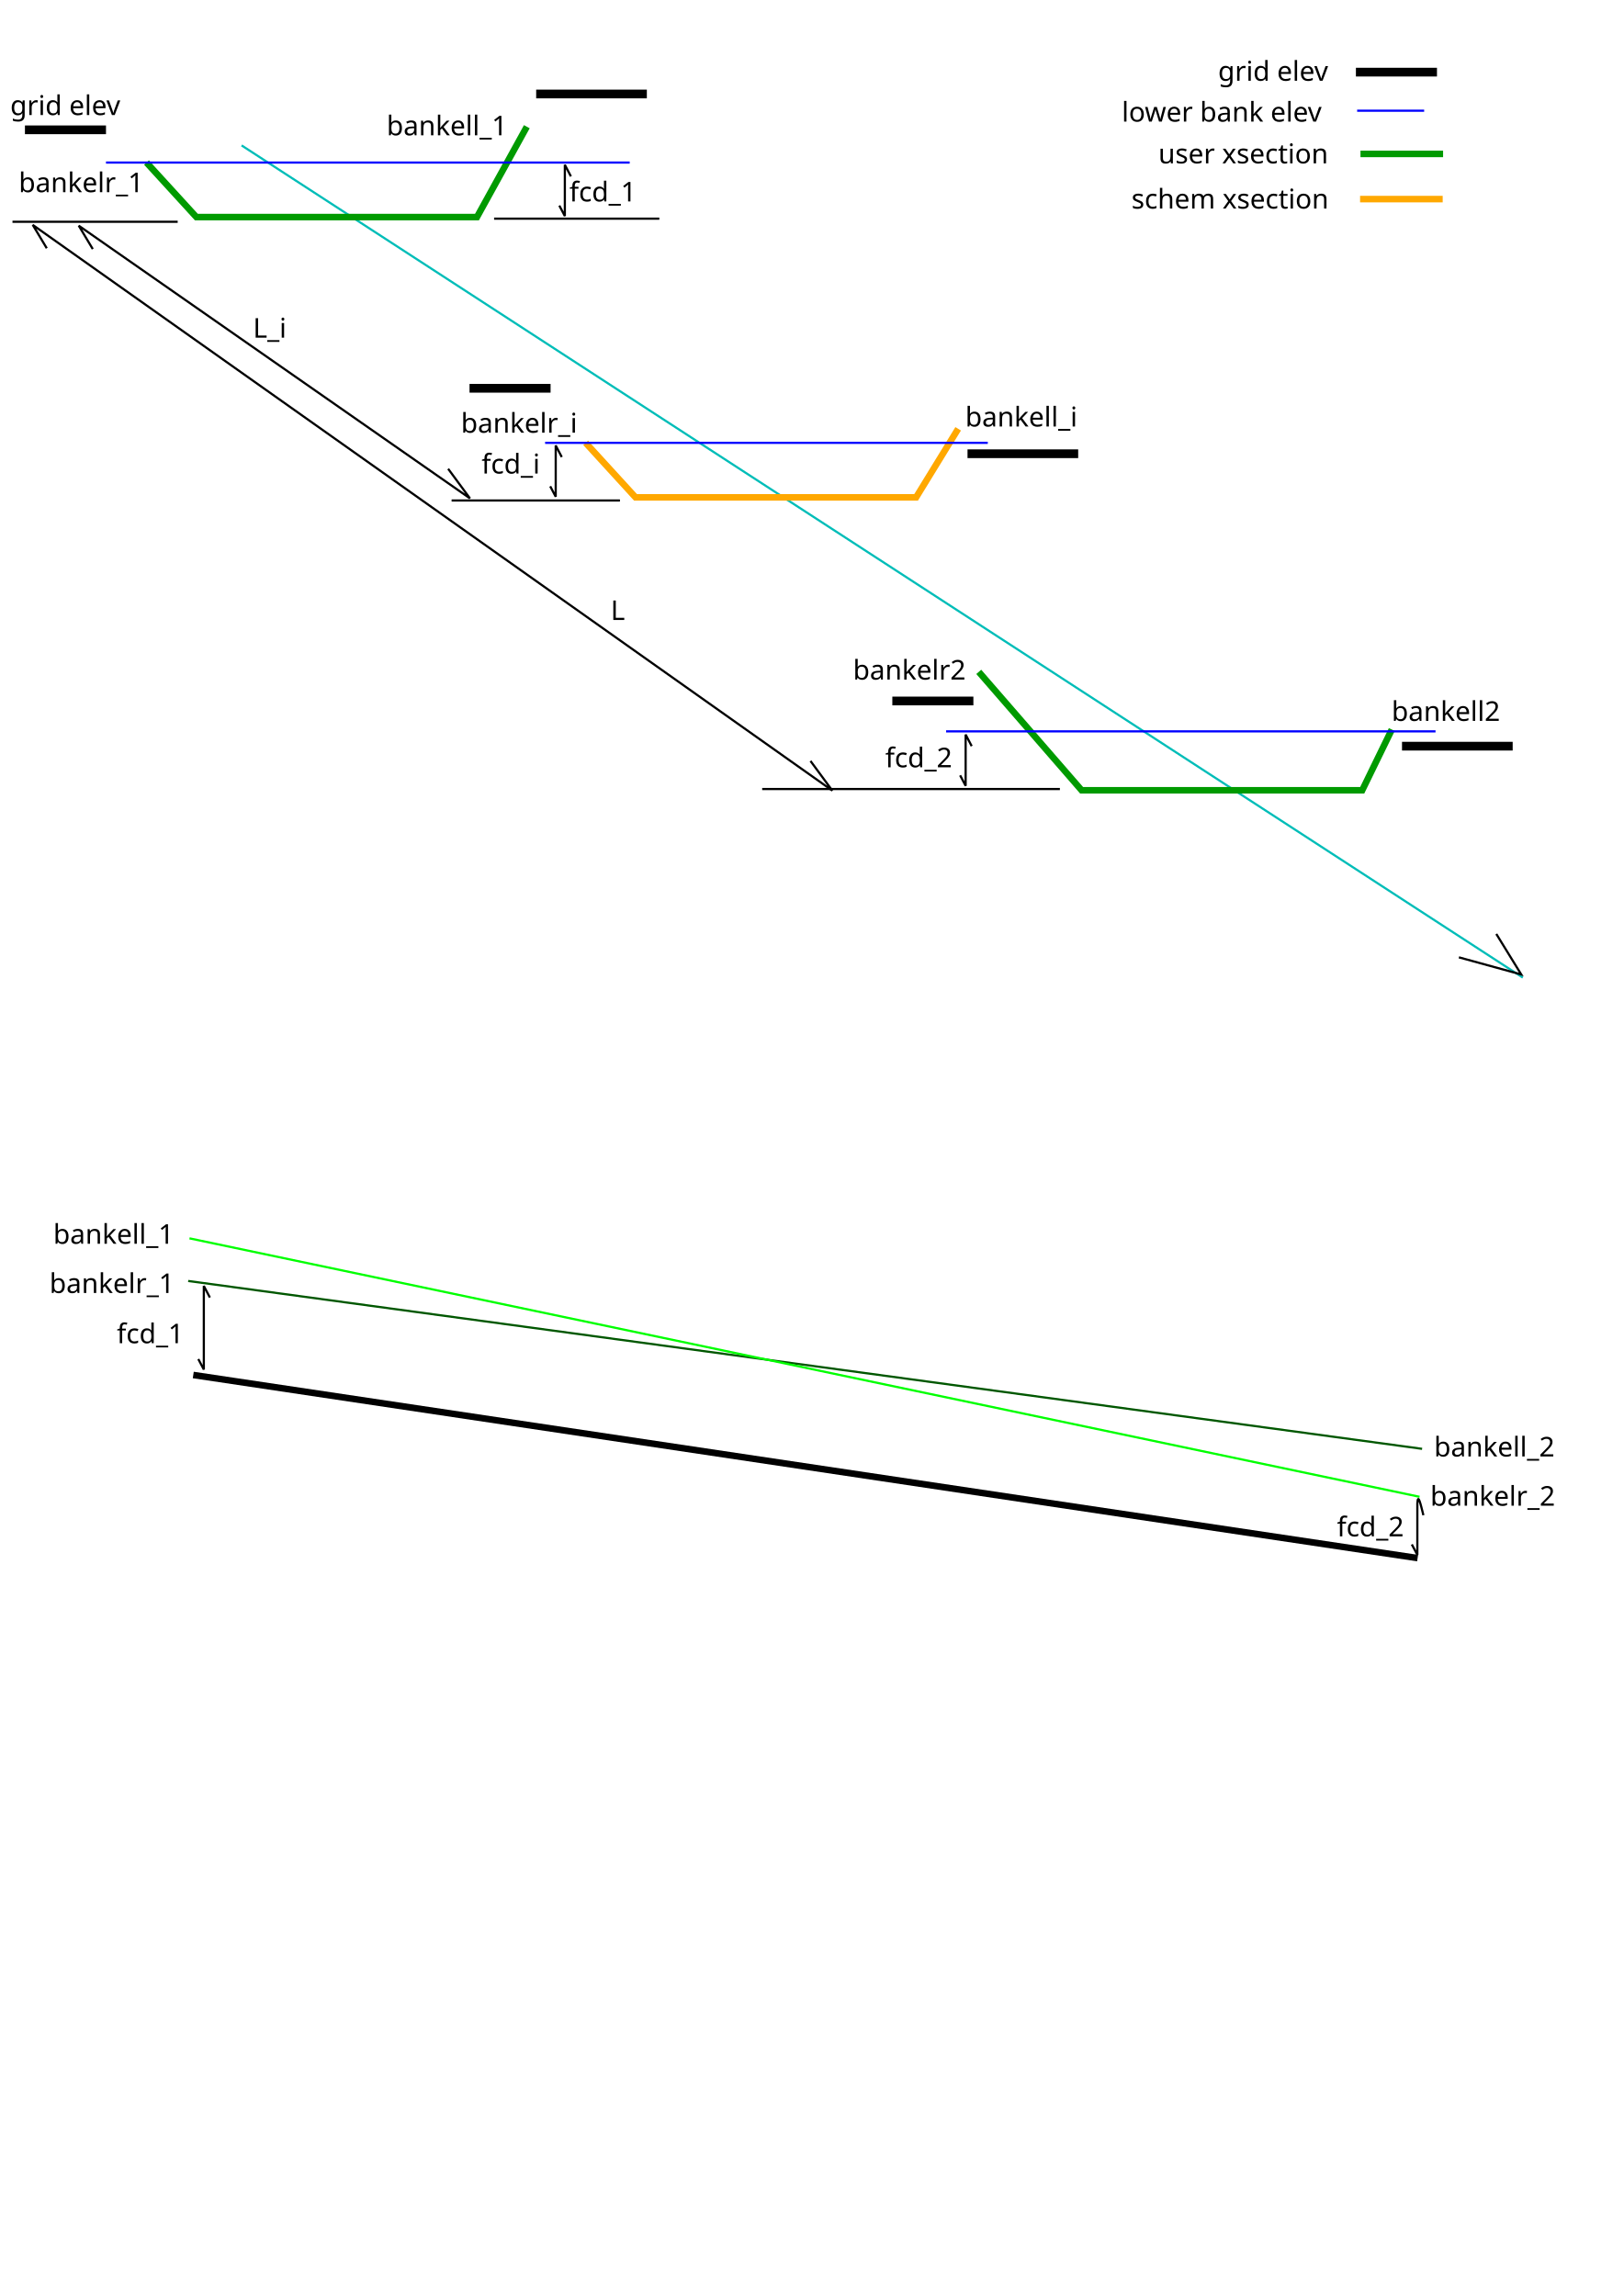
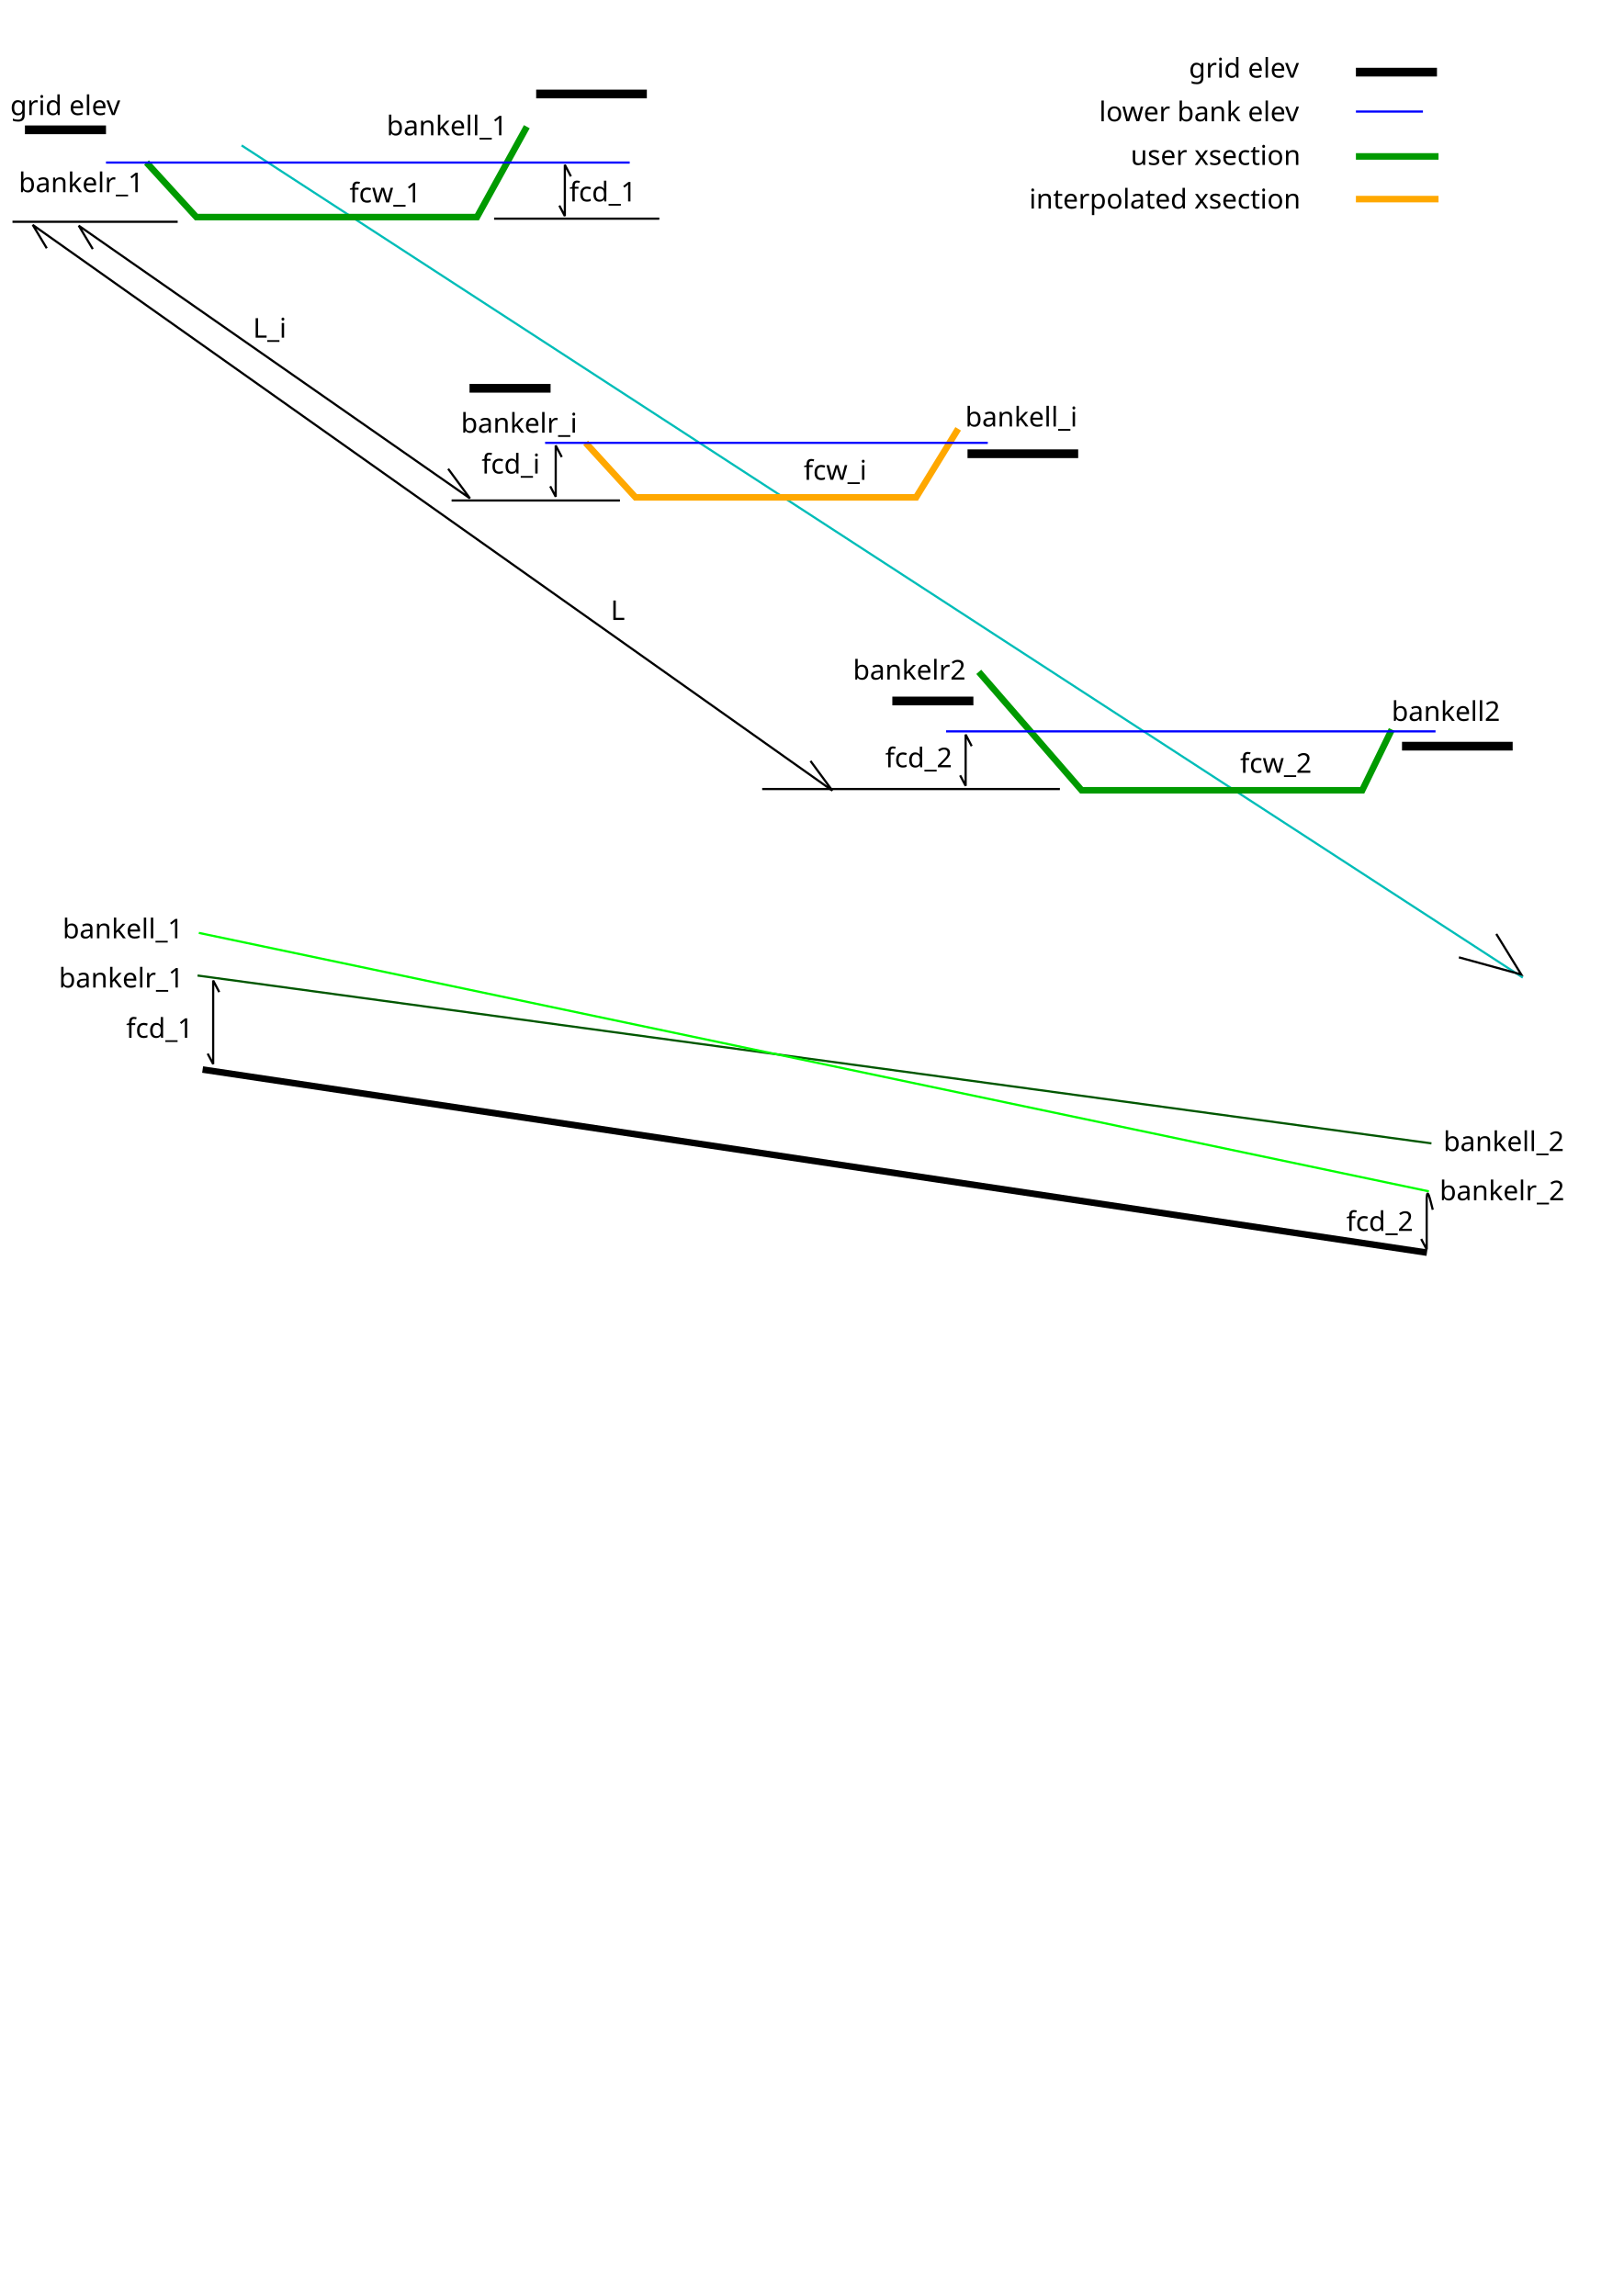
<svg xmlns="http://www.w3.org/2000/svg" width="210mm" height="297mm" viewBox="0 0 744.094 1052.362" id="svg2" version="1.1">
  <defs id="defs4" />
  <g id="layer1">
    <path style="fill:none;fill-rule:evenodd;stroke:#00bdb8;stroke-width:1px;stroke-linecap:butt;stroke-linejoin:miter;stroke-opacity:1" d="M 110.714,66.648 697.857,448.076" id="path4136" />
    <path style="fill:none;fill-rule:evenodd;stroke:#009a00;stroke-width:3;stroke-linecap:butt;stroke-linejoin:miter;stroke-opacity:1;stroke-miterlimit:4;stroke-dasharray:none" d="m 67.143,74.505 22.857,25 128.571,0 22.857,-41.429" id="path4138" />
    <path style="fill:none;fill-rule:evenodd;stroke:#009a00;stroke-width:3;stroke-linecap:butt;stroke-linejoin:miter;stroke-opacity:1;stroke-miterlimit:4;stroke-dasharray:none" d="m 448.537,307.947 47.143,54.286 128.571,0 13.571,-27.857" id="path4138-0" />
    <path style="fill:none;fill-rule:evenodd;stroke:#0000ff;stroke-width:1px;stroke-linecap:butt;stroke-linejoin:miter;stroke-opacity:1" d="m 657.857,335.219 -224.286,0" id="path4155" />
    <path style="fill:none;fill-rule:evenodd;stroke:#0000ff;stroke-width:1px;stroke-linecap:butt;stroke-linejoin:miter;stroke-opacity:1" d="m 48.571,74.505 240,0" id="path4157" />
    <path style="fill:none;fill-rule:evenodd;stroke:#000000;stroke-width:1px;stroke-linecap:butt;stroke-linejoin:miter;stroke-opacity:1" d="m 685.714,428.076 11.429,18.571 -28.571,-7.857" id="path4204" />
    <text xml:space="preserve" style="font-style:normal;font-weight:normal;font-size:40px;line-height:125%;font-family:sans-serif;letter-spacing:0px;word-spacing:0px;fill:#000000;fill-opacity:1;stroke:none;stroke-width:1px;stroke-linecap:butt;stroke-linejoin:miter;stroke-opacity:1" x="8.571" y="88.076" id="text4200">
      <tspan id="tspan4202" x="8.571" y="88.076" style="font-style:normal;font-variant:normal;font-weight:normal;font-stretch:normal;font-size:12.5px;line-height:125%;font-family:sans-serif;-inkscape-font-specification:'sans-serif, Normal';text-align:start;writing-mode:lr-tb;text-anchor:start">bankelr_1</tspan>
    </text>
    <text xml:space="preserve" style="font-style:normal;font-weight:normal;font-size:40px;line-height:125%;font-family:sans-serif;letter-spacing:0px;word-spacing:0px;fill:#000000;fill-opacity:1;stroke:none;stroke-width:1px;stroke-linecap:butt;stroke-linejoin:miter;stroke-opacity:1" x="177.193" y="62.022" id="text4200-5">
      <tspan x="177.193" y="62.022" style="font-style:normal;font-variant:normal;font-weight:normal;font-stretch:normal;font-size:12.5px;line-height:125%;font-family:sans-serif;-inkscape-font-specification:'sans-serif, Normal';text-align:start;writing-mode:lr-tb;text-anchor:start" id="tspan4271">bankell_1</tspan>
    </text>
    <text xml:space="preserve" style="font-style:normal;font-weight:normal;font-size:40px;line-height:125%;font-family:sans-serif;letter-spacing:0px;word-spacing:0px;fill:#000000;fill-opacity:1;stroke:none;stroke-width:1px;stroke-linecap:butt;stroke-linejoin:miter;stroke-opacity:1" x="390.903" y="311.478" id="text4200-1">
      <tspan id="tspan4202-6" x="390.903" y="311.478" style="font-style:normal;font-variant:normal;font-weight:normal;font-stretch:normal;font-size:12.5px;line-height:125%;font-family:sans-serif;-inkscape-font-specification:'sans-serif, Normal';text-align:start;writing-mode:lr-tb;text-anchor:start">bankelr2</tspan>
    </text>
    <text xml:space="preserve" style="font-style:normal;font-weight:normal;font-size:40px;line-height:125%;font-family:sans-serif;letter-spacing:0px;word-spacing:0px;fill:#000000;fill-opacity:1;stroke:none;stroke-width:1px;stroke-linecap:butt;stroke-linejoin:miter;stroke-opacity:1" x="637.728" y="330.424" id="text4200-5-3">
      <tspan x="637.728" y="330.424" style="font-style:normal;font-variant:normal;font-weight:normal;font-stretch:normal;font-size:12.5px;line-height:125%;font-family:sans-serif;-inkscape-font-specification:'sans-serif, Normal';text-align:start;writing-mode:lr-tb;text-anchor:start" id="tspan4271-0">bankell2</tspan>
    </text>
    <text xml:space="preserve" style="font-style:normal;font-weight:normal;font-size:40px;line-height:125%;font-family:sans-serif;letter-spacing:0px;word-spacing:0px;fill:#000000;fill-opacity:1;stroke:none;stroke-width:1px;stroke-linecap:butt;stroke-linejoin:miter;stroke-opacity:1" x="4.682" y="52.737" id="text4200-53">
      <tspan x="4.682" y="52.737" style="font-style:normal;font-variant:normal;font-weight:normal;font-stretch:normal;font-size:12.5px;line-height:125%;font-family:sans-serif;-inkscape-font-specification:'sans-serif, Normal';text-align:start;writing-mode:lr-tb;text-anchor:start" id="tspan4317">grid elev</tspan>
    </text>
-     <text xml:space="preserve" style="font-style:normal;font-weight:normal;font-size:40px;line-height:125%;font-family:sans-serif;letter-spacing:0px;word-spacing:0px;fill:#000000;fill-opacity:1;stroke:none;stroke-width:1px;stroke-linecap:butt;stroke-linejoin:miter;stroke-opacity:1" x="558.2" y="37.012" id="text4200-53-6">
-       <tspan x="558.2" y="37.012" style="font-style:normal;font-variant:normal;font-weight:normal;font-stretch:normal;font-size:12.5px;line-height:125%;font-family:sans-serif;-inkscape-font-specification:'sans-serif, Normal';text-align:start;writing-mode:lr-tb;text-anchor:start" id="tspan4317-9">grid elev</tspan>
+     <text xml:space="preserve" style="font-style:normal;font-variant:normal;font-weight:normal;font-stretch:normal;font-size:12.5px;line-height:125%;font-family:sans-serif;-inkscape-font-specification:'sans-serif, Normal';text-align:end;letter-spacing:0px;word-spacing:0px;writing-mode:lr-tb;text-anchor:end;fill:#000000;fill-opacity:1;stroke:none;stroke-width:1px;stroke-linecap:butt;stroke-linejoin:miter;stroke-opacity:1" x="611.535" y="35.584" id="text4200-53-6">
+       <tspan x="611.535" y="35.584" style="font-style:normal;font-variant:normal;font-weight:normal;font-stretch:normal;font-size:12.5px;line-height:125%;font-family:sans-serif;-inkscape-font-specification:'sans-serif, Normal';text-align:end;writing-mode:lr-tb;text-anchor:end" id="tspan4317-9">grid elev</tspan>
    </text>
    <path style="fill:none;fill-rule:evenodd;stroke:#000000;stroke-width:4;stroke-linecap:butt;stroke-linejoin:miter;stroke-miterlimit:4;stroke-dasharray:none;stroke-opacity:1" d="m 621.375,33.066 37.143,0" id="path4159-8" />
-     <path style="fill:none;fill-rule:evenodd;stroke:#0000ff;stroke-width:1px;stroke-linecap:butt;stroke-linejoin:miter;stroke-opacity:1" d="m 621.932,50.738 30.714,0" id="path4157-5" />
-     <text xml:space="preserve" style="font-style:normal;font-weight:normal;font-size:40px;line-height:125%;font-family:sans-serif;letter-spacing:0px;word-spacing:0px;fill:#000000;fill-opacity:1;stroke:none;stroke-width:1px;stroke-linecap:butt;stroke-linejoin:miter;stroke-opacity:1" x="514.075" y="55.738" id="text4200-58">
-       <tspan x="514.075" y="55.738" style="font-style:normal;font-variant:normal;font-weight:normal;font-stretch:normal;font-size:12.5px;line-height:125%;font-family:sans-serif;-inkscape-font-specification:'sans-serif, Normal';text-align:start;writing-mode:lr-tb;text-anchor:start" id="tspan4363">lower bank elev</tspan>
+     <path style="fill:none;fill-rule:evenodd;stroke:#0000ff;stroke-width:1px;stroke-linecap:butt;stroke-linejoin:miter;stroke-opacity:1" d="m 621.375,51.131 30.714,0" id="path4157-5" />
+     <text xml:space="preserve" style="font-style:normal;font-variant:normal;font-weight:normal;font-stretch:normal;font-size:12.5px;line-height:125%;font-family:sans-serif;-inkscape-font-specification:'sans-serif, Normal';text-align:end;letter-spacing:0px;word-spacing:0px;writing-mode:lr-tb;text-anchor:end;fill:#000000;fill-opacity:1;stroke:none;stroke-width:1px;stroke-linecap:butt;stroke-linejoin:miter;stroke-opacity:1" x="611.535" y="55.587" id="text4200-58">
+       <tspan x="611.535" y="55.587" style="font-style:normal;font-variant:normal;font-weight:normal;font-stretch:normal;font-size:12.5px;line-height:125%;font-family:sans-serif;-inkscape-font-specification:'sans-serif, Normal';text-align:end;writing-mode:lr-tb;text-anchor:end" id="tspan4363">lower bank elev</tspan>
    </text>
-     <text xml:space="preserve" style="font-style:normal;font-weight:normal;font-size:40px;line-height:125%;font-family:sans-serif;letter-spacing:0px;word-spacing:0px;fill:#000000;fill-opacity:1;stroke:none;stroke-width:1px;stroke-linecap:butt;stroke-linejoin:miter;stroke-opacity:1" x="530.84" y="74.879" id="text4200-58-4">
-       <tspan x="530.84" y="74.879" style="font-style:normal;font-variant:normal;font-weight:normal;font-stretch:normal;font-size:12.5px;line-height:125%;font-family:sans-serif;-inkscape-font-specification:'sans-serif, Normal';text-align:start;writing-mode:lr-tb;text-anchor:start" id="tspan4363-3">user xsection</tspan>
+     <text xml:space="preserve" style="font-style:normal;font-variant:normal;font-weight:normal;font-stretch:normal;font-size:12.5px;line-height:125%;font-family:sans-serif;-inkscape-font-specification:'sans-serif, Normal';text-align:end;letter-spacing:0px;word-spacing:0px;writing-mode:lr-tb;text-anchor:end;fill:#000000;fill-opacity:1;stroke:none;stroke-width:1px;stroke-linecap:butt;stroke-linejoin:miter;stroke-opacity:1" x="612.237" y="75.59" id="text4200-58-4">
+       <tspan x="612.237" y="75.59" style="font-style:normal;font-variant:normal;font-weight:normal;font-stretch:normal;font-size:12.5px;line-height:125%;font-family:sans-serif;-inkscape-font-specification:'sans-serif, Normal';text-align:end;writing-mode:lr-tb;text-anchor:end" id="tspan4363-3">user xsection</tspan>
    </text>
-     <path style="fill:none;fill-rule:evenodd;stroke:#009a00;stroke-width:3;stroke-linecap:butt;stroke-linejoin:miter;stroke-miterlimit:4;stroke-dasharray:none;stroke-opacity:1" d="m 623.468,70.546 37.857,0" id="path4138-5" />
+     <path style="fill:none;fill-rule:evenodd;stroke:#009a00;stroke-width:3;stroke-linecap:butt;stroke-linejoin:miter;stroke-miterlimit:4;stroke-dasharray:none;stroke-opacity:1" d="m 621.375,71.696 37.857,0" id="path4138-5" />
    <text xml:space="preserve" style="font-style:normal;font-weight:normal;font-size:40px;line-height:125%;font-family:sans-serif;letter-spacing:0px;word-spacing:0px;fill:#000000;fill-opacity:1;stroke:none;stroke-width:1px;stroke-linecap:butt;stroke-linejoin:miter;stroke-opacity:1" x="279.848" y="284.165" id="text4200-16">
      <tspan id="tspan4202-9" x="279.848" y="284.165" style="font-style:normal;font-variant:normal;font-weight:normal;font-stretch:normal;font-size:12.5px;line-height:125%;font-family:sans-serif;-inkscape-font-specification:'sans-serif, Normal';text-align:start;writing-mode:lr-tb;text-anchor:start">L</tspan>
    </text>
    <path style="fill:none;fill-rule:evenodd;stroke:#ffa800;stroke-width:3;stroke-linecap:butt;stroke-linejoin:miter;stroke-miterlimit:4;stroke-dasharray:none;stroke-opacity:1" d="m 268.385,202.969 22.857,25 128.571,0 19.286,-31.429" id="path4138-6" />
    <path style="fill:none;fill-rule:evenodd;stroke:#0000ff;stroke-width:1px;stroke-linecap:butt;stroke-linejoin:miter;stroke-opacity:1" d="m 249.814,202.969 202.857,0" id="path4157-9" />
    <text xml:space="preserve" style="font-style:normal;font-weight:normal;font-size:40px;line-height:125%;font-family:sans-serif;letter-spacing:0px;word-spacing:0px;fill:#000000;fill-opacity:1;stroke:none;stroke-width:1px;stroke-linecap:butt;stroke-linejoin:miter;stroke-opacity:1" x="211.243" y="198.326" id="text4200-7">
      <tspan id="tspan4202-4" x="211.243" y="198.326" style="font-style:normal;font-variant:normal;font-weight:normal;font-stretch:normal;font-size:12.5px;line-height:125%;font-family:sans-serif;-inkscape-font-specification:'sans-serif, Normal';text-align:start;writing-mode:lr-tb;text-anchor:start">bankelr_i</tspan>
    </text>
    <text xml:space="preserve" style="font-style:normal;font-weight:normal;font-size:40px;line-height:125%;font-family:sans-serif;letter-spacing:0px;word-spacing:0px;fill:#000000;fill-opacity:1;stroke:none;stroke-width:1px;stroke-linecap:butt;stroke-linejoin:miter;stroke-opacity:1" x="442.353" y="195.487" id="text4200-5-0">
      <tspan x="442.353" y="195.487" style="font-style:normal;font-variant:normal;font-weight:normal;font-stretch:normal;font-size:12.5px;line-height:125%;font-family:sans-serif;-inkscape-font-specification:'sans-serif, Normal';text-align:start;writing-mode:lr-tb;text-anchor:start" id="tspan4271-5">bankell_i</tspan>
    </text>
    <path style="fill:none;fill-rule:evenodd;stroke:#000000;stroke-width:1px;stroke-linecap:butt;stroke-linejoin:miter;stroke-opacity:1" d="m 284.1,229.398 -77.143,0" id="path4404-0" />
    <path style="fill:none;fill-rule:evenodd;stroke:#000000;stroke-width:4;stroke-linecap:butt;stroke-linejoin:miter;stroke-miterlimit:4;stroke-dasharray:none;stroke-opacity:1" d="m 215.171,177.969 37.143,0" id="path4159-5" />
    <path style="fill:none;fill-rule:evenodd;stroke:#000000;stroke-width:4;stroke-linecap:butt;stroke-linejoin:miter;stroke-miterlimit:4;stroke-dasharray:none;stroke-opacity:1" d="m 443.385,207.969 50.714,0" id="path4161-7" />
-     <text xml:space="preserve" style="font-style:normal;font-weight:normal;font-size:40px;line-height:125%;font-family:sans-serif;letter-spacing:0px;word-spacing:0px;fill:#000000;fill-opacity:1;stroke:none;stroke-width:1px;stroke-linecap:butt;stroke-linejoin:miter;stroke-opacity:1" x="518.512" y="95.594" id="text4200-58-4-1">
-       <tspan x="518.512" y="95.594" style="font-style:normal;font-variant:normal;font-weight:normal;font-stretch:normal;font-size:12.5px;line-height:125%;font-family:sans-serif;-inkscape-font-specification:'sans-serif, Normal';text-align:start;writing-mode:lr-tb;text-anchor:start" id="tspan4363-3-0">schem xsection</tspan>
+     <text xml:space="preserve" style="font-style:normal;font-variant:normal;font-weight:normal;font-stretch:normal;font-size:12.5px;line-height:125%;font-family:sans-serif;-inkscape-font-specification:'sans-serif, Normal';text-align:end;letter-spacing:0px;word-spacing:0px;writing-mode:lr-tb;text-anchor:end;fill:#000000;fill-opacity:1;stroke:none;stroke-width:1px;stroke-linecap:butt;stroke-linejoin:miter;stroke-opacity:1" x="612.237" y="95.594" id="text4200-58-4-1">
+       <tspan x="612.237" y="95.594" style="font-style:normal;font-variant:normal;font-weight:normal;font-stretch:normal;font-size:12.5px;line-height:125%;font-family:sans-serif;-inkscape-font-specification:'sans-serif, Normal';text-align:end;writing-mode:lr-tb;text-anchor:end" id="tspan4265">interpolated xsection</tspan>
    </text>
-     <path style="fill:none;fill-rule:evenodd;stroke:#ffa800;stroke-width:3;stroke-linecap:butt;stroke-linejoin:miter;stroke-miterlimit:4;stroke-dasharray:none;stroke-opacity:1" d="m 623.283,91.26 37.857,0" id="path4138-5-6" />
+     <path style="fill:none;fill-rule:evenodd;stroke:#ffa800;stroke-width:3;stroke-linecap:butt;stroke-linejoin:miter;stroke-miterlimit:4;stroke-dasharray:none;stroke-opacity:1" d="m 621.375,91.26 37.857,0" id="path4138-5-6" />
    <text xml:space="preserve" style="font-style:normal;font-weight:normal;font-size:40px;line-height:125%;font-family:sans-serif;letter-spacing:0px;word-spacing:0px;fill:#000000;fill-opacity:1;stroke:none;stroke-width:1px;stroke-linecap:butt;stroke-linejoin:miter;stroke-opacity:1" x="115.938" y="154.776" id="text4200-16-8">
      <tspan id="tspan4202-9-4" x="115.938" y="154.776" style="font-style:normal;font-variant:normal;font-weight:normal;font-stretch:normal;font-size:12.5px;line-height:125%;font-family:sans-serif;-inkscape-font-specification:'sans-serif, Normal';text-align:start;writing-mode:lr-tb;text-anchor:start">L_i</tspan>
    </text>
    <path style="fill:none;fill-rule:evenodd;stroke:#000000;stroke-width:1px;stroke-linecap:butt;stroke-linejoin:miter;stroke-opacity:1" d="m 256.326,94.233 2.525,4.798 0,-23.486 2.778,5.303" id="path4558" />
    <text xml:space="preserve" style="font-style:normal;font-weight:normal;font-size:40px;line-height:125%;font-family:sans-serif;letter-spacing:0px;word-spacing:0px;fill:#000000;fill-opacity:1;stroke:none;stroke-width:1px;stroke-linecap:butt;stroke-linejoin:miter;stroke-opacity:1" x="260.936" y="92.327" id="text4200-5-7">
      <tspan x="260.936" y="92.327" style="font-style:normal;font-variant:normal;font-weight:normal;font-stretch:normal;font-size:12.5px;line-height:125%;font-family:sans-serif;-inkscape-font-specification:'sans-serif, Normal';text-align:start;writing-mode:lr-tb;text-anchor:start" id="tspan4271-9">fcd_1</tspan>
    </text>
    <path style="fill:none;fill-rule:evenodd;stroke:#000000;stroke-width:1px;stroke-linecap:butt;stroke-linejoin:miter;stroke-opacity:1" d="m 252.142,222.878 2.525,4.798 0,-23.486 2.778,5.303" id="path4558-7" />
    <text xml:space="preserve" style="font-style:normal;font-weight:normal;font-size:40px;line-height:125%;font-family:sans-serif;letter-spacing:0px;word-spacing:0px;fill:#000000;fill-opacity:1;stroke:none;stroke-width:1px;stroke-linecap:butt;stroke-linejoin:miter;stroke-opacity:1" x="220.68" y="217.043" id="text4200-5-7-3">
      <tspan x="220.68" y="217.043" style="font-style:normal;font-variant:normal;font-weight:normal;font-stretch:normal;font-size:12.5px;line-height:125%;font-family:sans-serif;-inkscape-font-specification:'sans-serif, Normal';text-align:start;writing-mode:lr-tb;text-anchor:start" id="tspan4271-9-2">fcd_i</tspan>
    </text>
    <path style="fill:none;fill-rule:evenodd;stroke:#000000;stroke-width:1px;stroke-linecap:butt;stroke-linejoin:miter;stroke-opacity:1" d="m 439.999,355.378 2.525,4.798 0,-23.486 2.778,5.303" id="path4558-0" />
    <text xml:space="preserve" style="font-style:normal;font-weight:normal;font-size:40px;line-height:125%;font-family:sans-serif;letter-spacing:0px;word-spacing:0px;fill:#000000;fill-opacity:1;stroke:none;stroke-width:1px;stroke-linecap:butt;stroke-linejoin:miter;stroke-opacity:1" x="405.68" y="351.686" id="text4200-5-7-38">
      <tspan x="405.68" y="351.686" style="font-style:normal;font-variant:normal;font-weight:normal;font-stretch:normal;font-size:12.5px;line-height:125%;font-family:sans-serif;-inkscape-font-specification:'sans-serif, Normal';text-align:start;writing-mode:lr-tb;text-anchor:start" id="tspan4271-9-9">fcd_2</tspan>
    </text>
-     <path style="fill:none;fill-rule:evenodd;stroke:#005700;stroke-width:1px;stroke-linecap:butt;stroke-linejoin:miter;stroke-opacity:1" d="M 86.243,587.13 651.707,664.07" id="path4609" />
-     <path style="fill:none;fill-rule:evenodd;stroke:#00ff00;stroke-width:1px;stroke-linecap:butt;stroke-linejoin:miter;stroke-opacity:1" d="M 86.832,567.59 650.529,686.052" id="path4611" />
-     <text xml:space="preserve" style="font-style:normal;font-weight:normal;font-size:40px;line-height:125%;font-family:sans-serif;letter-spacing:0px;word-spacing:0px;fill:#000000;fill-opacity:1;stroke:none;stroke-width:1px;stroke-linecap:butt;stroke-linejoin:miter;stroke-opacity:1" x="22.68" y="592.633" id="text4200-9">
-       <tspan id="tspan4202-7" x="22.68" y="592.633" style="font-style:normal;font-variant:normal;font-weight:normal;font-stretch:normal;font-size:12.5px;line-height:125%;font-family:sans-serif;-inkscape-font-specification:'sans-serif, Normal';text-align:start;writing-mode:lr-tb;text-anchor:start">bankelr_1</tspan>
+     <path style="fill:none;fill-rule:evenodd;stroke:#005700;stroke-width:1px;stroke-linecap:butt;stroke-linejoin:miter;stroke-opacity:1" d="M 90.529,447.13 655.993,524.07" id="path4609" />
+     <path style="fill:none;fill-rule:evenodd;stroke:#00ff00;stroke-width:1px;stroke-linecap:butt;stroke-linejoin:miter;stroke-opacity:1" d="M 91.118,427.59 654.815,546.052" id="path4611" />
+     <text xml:space="preserve" style="font-style:normal;font-weight:normal;font-size:40px;line-height:125%;font-family:sans-serif;letter-spacing:0px;word-spacing:0px;fill:#000000;fill-opacity:1;stroke:none;stroke-width:1px;stroke-linecap:butt;stroke-linejoin:miter;stroke-opacity:1" x="26.966" y="452.633" id="text4200-9">
+       <tspan id="tspan4202-7" x="26.966" y="452.633" style="font-style:normal;font-variant:normal;font-weight:normal;font-stretch:normal;font-size:12.5px;line-height:125%;font-family:sans-serif;-inkscape-font-specification:'sans-serif, Normal';text-align:start;writing-mode:lr-tb;text-anchor:start">bankelr_1</tspan>
    </text>
-     <text xml:space="preserve" style="font-style:normal;font-weight:normal;font-size:40px;line-height:125%;font-family:sans-serif;letter-spacing:0px;word-spacing:0px;fill:#000000;fill-opacity:1;stroke:none;stroke-width:1px;stroke-linecap:butt;stroke-linejoin:miter;stroke-opacity:1" x="24.404" y="570.078" id="text4200-5-76">
-       <tspan x="24.404" y="570.078" style="font-style:normal;font-variant:normal;font-weight:normal;font-stretch:normal;font-size:12.5px;line-height:125%;font-family:sans-serif;-inkscape-font-specification:'sans-serif, Normal';text-align:start;writing-mode:lr-tb;text-anchor:start" id="tspan4271-6">bankell_1</tspan>
+     <text xml:space="preserve" style="font-style:normal;font-weight:normal;font-size:40px;line-height:125%;font-family:sans-serif;letter-spacing:0px;word-spacing:0px;fill:#000000;fill-opacity:1;stroke:none;stroke-width:1px;stroke-linecap:butt;stroke-linejoin:miter;stroke-opacity:1" x="28.69" y="430.078" id="text4200-5-76">
+       <tspan x="28.69" y="430.078" style="font-style:normal;font-variant:normal;font-weight:normal;font-stretch:normal;font-size:12.5px;line-height:125%;font-family:sans-serif;-inkscape-font-specification:'sans-serif, Normal';text-align:start;writing-mode:lr-tb;text-anchor:start" id="tspan4271-6">bankell_1</tspan>
    </text>
-     <text xml:space="preserve" style="font-style:normal;font-weight:normal;font-size:40px;line-height:125%;font-family:sans-serif;letter-spacing:0px;word-spacing:0px;fill:#000000;fill-opacity:1;stroke:none;stroke-width:1px;stroke-linecap:butt;stroke-linejoin:miter;stroke-opacity:1" x="655.454" y="690.127" id="text4200-9-7">
-       <tspan id="tspan4202-7-6" x="655.454" y="690.127" style="font-style:normal;font-variant:normal;font-weight:normal;font-stretch:normal;font-size:12.5px;line-height:125%;font-family:sans-serif;-inkscape-font-specification:'sans-serif, Normal';text-align:start;writing-mode:lr-tb;text-anchor:start">bankelr_2</tspan>
+     <text xml:space="preserve" style="font-style:normal;font-weight:normal;font-size:40px;line-height:125%;font-family:sans-serif;letter-spacing:0px;word-spacing:0px;fill:#000000;fill-opacity:1;stroke:none;stroke-width:1px;stroke-linecap:butt;stroke-linejoin:miter;stroke-opacity:1" x="659.74" y="550.127" id="text4200-9-7">
+       <tspan id="tspan4202-7-6" x="659.74" y="550.127" style="font-style:normal;font-variant:normal;font-weight:normal;font-stretch:normal;font-size:12.5px;line-height:125%;font-family:sans-serif;-inkscape-font-specification:'sans-serif, Normal';text-align:start;writing-mode:lr-tb;text-anchor:start">bankelr_2</tspan>
    </text>
-     <text xml:space="preserve" style="font-style:normal;font-weight:normal;font-size:40px;line-height:125%;font-family:sans-serif;letter-spacing:0px;word-spacing:0px;fill:#000000;fill-opacity:1;stroke:none;stroke-width:1px;stroke-linecap:butt;stroke-linejoin:miter;stroke-opacity:1" x="657.178" y="667.573" id="text4200-5-76-8">
-       <tspan x="657.178" y="667.573" style="font-style:normal;font-variant:normal;font-weight:normal;font-stretch:normal;font-size:12.5px;line-height:125%;font-family:sans-serif;-inkscape-font-specification:'sans-serif, Normal';text-align:start;writing-mode:lr-tb;text-anchor:start" id="tspan4271-6-8">bankell_2</tspan>
+     <text xml:space="preserve" style="font-style:normal;font-weight:normal;font-size:40px;line-height:125%;font-family:sans-serif;letter-spacing:0px;word-spacing:0px;fill:#000000;fill-opacity:1;stroke:none;stroke-width:1px;stroke-linecap:butt;stroke-linejoin:miter;stroke-opacity:1" x="661.463" y="527.573" id="text4200-5-76-8">
+       <tspan x="661.463" y="527.573" style="font-style:normal;font-variant:normal;font-weight:normal;font-stretch:normal;font-size:12.5px;line-height:125%;font-family:sans-serif;-inkscape-font-specification:'sans-serif, Normal';text-align:start;writing-mode:lr-tb;text-anchor:start" id="tspan4271-6-8">bankell_2</tspan>
    </text>
-     <path style="fill:none;fill-rule:evenodd;stroke:#000000;stroke-width:3;stroke-linecap:butt;stroke-linejoin:miter;stroke-miterlimit:4;stroke-dasharray:none;stroke-opacity:1" d="M 88.571,630.219 649.643,714.148" id="path4661" />
-     <path style="fill:none;fill-rule:evenodd;stroke:#000000;stroke-width:1px;stroke-linecap:butt;stroke-linejoin:miter;stroke-opacity:1" d="m 647,707.878 2.525,4.798 0,-23.486 c 0.281,-5.328 1.578,0.521 2.778,5.303" id="path4558-0-3" />
-     <text xml:space="preserve" style="font-style:normal;font-weight:normal;font-size:40px;line-height:125%;font-family:sans-serif;letter-spacing:0px;word-spacing:0px;fill:#000000;fill-opacity:1;stroke:none;stroke-width:1px;stroke-linecap:butt;stroke-linejoin:miter;stroke-opacity:1" x="612.681" y="704.186" id="text4200-5-7-38-2">
-       <tspan x="612.681" y="704.186" style="font-style:normal;font-variant:normal;font-weight:normal;font-stretch:normal;font-size:12.5px;line-height:125%;font-family:sans-serif;-inkscape-font-specification:'sans-serif, Normal';text-align:start;writing-mode:lr-tb;text-anchor:start" id="tspan4271-9-9-2">fcd_2</tspan>
+     <path style="fill:none;fill-rule:evenodd;stroke:#000000;stroke-width:3;stroke-linecap:butt;stroke-linejoin:miter;stroke-miterlimit:4;stroke-dasharray:none;stroke-opacity:1" d="M 92.857,490.219 653.929,574.148" id="path4661" />
+     <path style="fill:none;fill-rule:evenodd;stroke:#000000;stroke-width:1px;stroke-linecap:butt;stroke-linejoin:miter;stroke-opacity:1" d="m 651.286,567.878 2.525,4.798 0,-23.486 c 0.281,-5.328 1.578,0.521 2.778,5.303" id="path4558-0-3" />
+     <text xml:space="preserve" style="font-style:normal;font-weight:normal;font-size:40px;line-height:125%;font-family:sans-serif;letter-spacing:0px;word-spacing:0px;fill:#000000;fill-opacity:1;stroke:none;stroke-width:1px;stroke-linecap:butt;stroke-linejoin:miter;stroke-opacity:1" x="616.967" y="564.186" id="text4200-5-7-38-2">
+       <tspan x="616.967" y="564.186" style="font-style:normal;font-variant:normal;font-weight:normal;font-stretch:normal;font-size:12.5px;line-height:125%;font-family:sans-serif;-inkscape-font-specification:'sans-serif, Normal';text-align:start;writing-mode:lr-tb;text-anchor:start" id="tspan4271-9-9-2">fcd_2</tspan>
    </text>
-     <path style="fill:none;fill-rule:evenodd;stroke:#000000;stroke-width:1px;stroke-linecap:butt;stroke-linejoin:miter;stroke-opacity:1" d="m 90.881,622.921 2.525,4.798 0,-38.307 2.778,5.303" id="path4558-76" />
-     <text xml:space="preserve" style="font-style:normal;font-weight:normal;font-size:40px;line-height:125%;font-family:sans-serif;letter-spacing:0px;word-spacing:0px;fill:#000000;fill-opacity:1;stroke:none;stroke-width:1px;stroke-linecap:butt;stroke-linejoin:miter;stroke-opacity:1" x="53.527" y="615.658" id="text4200-5-7-6">
-       <tspan x="53.527" y="615.658" style="font-style:normal;font-variant:normal;font-weight:normal;font-stretch:normal;font-size:12.5px;line-height:125%;font-family:sans-serif;-inkscape-font-specification:'sans-serif, Normal';text-align:start;writing-mode:lr-tb;text-anchor:start" id="tspan4271-9-3">fcd_1</tspan>
+     <path style="fill:none;fill-rule:evenodd;stroke:#000000;stroke-width:1px;stroke-linecap:butt;stroke-linejoin:miter;stroke-opacity:1" d="m 95.167,482.921 2.525,4.798 0,-38.307 2.778,5.303" id="path4558-76" />
+     <text xml:space="preserve" style="font-style:normal;font-weight:normal;font-size:40px;line-height:125%;font-family:sans-serif;letter-spacing:0px;word-spacing:0px;fill:#000000;fill-opacity:1;stroke:none;stroke-width:1px;stroke-linecap:butt;stroke-linejoin:miter;stroke-opacity:1" x="57.812" y="475.658" id="text4200-5-7-6">
+       <tspan x="57.812" y="475.658" style="font-style:normal;font-variant:normal;font-weight:normal;font-stretch:normal;font-size:12.5px;line-height:125%;font-family:sans-serif;-inkscape-font-specification:'sans-serif, Normal';text-align:start;writing-mode:lr-tb;text-anchor:start" id="tspan4271-9-3">fcd_1</tspan>
+     </text>
+     <text xml:space="preserve" style="font-style:normal;font-weight:normal;font-size:40px;line-height:125%;font-family:sans-serif;letter-spacing:0px;word-spacing:0px;fill:#000000;fill-opacity:1;stroke:none;stroke-width:1px;stroke-linecap:butt;stroke-linejoin:miter;stroke-opacity:1" x="160.154" y="92.78" id="text4200-5-7-37">
+       <tspan x="160.154" y="92.78" style="font-style:normal;font-variant:normal;font-weight:normal;font-stretch:normal;font-size:12.5px;line-height:125%;font-family:sans-serif;-inkscape-font-specification:'sans-serif, Normal';text-align:start;writing-mode:lr-tb;text-anchor:start" id="tspan4271-9-8">fcw_1</tspan>
+     </text>
+     <text xml:space="preserve" style="font-style:normal;font-weight:normal;font-size:40px;line-height:125%;font-family:sans-serif;letter-spacing:0px;word-spacing:0px;fill:#000000;fill-opacity:1;stroke:none;stroke-width:1px;stroke-linecap:butt;stroke-linejoin:miter;stroke-opacity:1" x="368.292" y="219.922" id="text4200-5-7-37-9">
+       <tspan x="368.292" y="219.922" style="font-style:normal;font-variant:normal;font-weight:normal;font-stretch:normal;font-size:12.5px;line-height:125%;font-family:sans-serif;-inkscape-font-specification:'sans-serif, Normal';text-align:start;writing-mode:lr-tb;text-anchor:start" id="tspan4271-9-8-3">fcw_i</tspan>
+     </text>
+     <text xml:space="preserve" style="font-style:normal;font-weight:normal;font-size:40px;line-height:125%;font-family:sans-serif;letter-spacing:0px;word-spacing:0px;fill:#000000;fill-opacity:1;stroke:none;stroke-width:1px;stroke-linecap:butt;stroke-linejoin:miter;stroke-opacity:1" x="568.292" y="354.208" id="text4200-5-7-37-1">
+       <tspan x="568.292" y="354.208" style="font-style:normal;font-variant:normal;font-weight:normal;font-stretch:normal;font-size:12.5px;line-height:125%;font-family:sans-serif;-inkscape-font-specification:'sans-serif, Normal';text-align:start;writing-mode:lr-tb;text-anchor:start" id="tspan4271-9-8-2">fcw_2</tspan>
    </text>
  </g>
  <g id="layer3">
    <path style="fill:none;fill-rule:evenodd;stroke:#000000;stroke-width:1px;stroke-linecap:butt;stroke-linejoin:miter;stroke-opacity:1" d="m 81.429,101.648 -75.714,0" id="path4404" />
    <path style="fill:none;fill-rule:evenodd;stroke:#000000;stroke-width:1px;stroke-linecap:butt;stroke-linejoin:miter;stroke-opacity:1" d="m 485.714,361.648 -136.429,0" id="path4406" />
    <path style="fill:none;fill-rule:evenodd;stroke:#000000;stroke-width:1px;stroke-linecap:butt;stroke-linejoin:miter;stroke-opacity:1" d="M 21.429,113.791 15,103.076 381.429,362.362 l -10,-13.571" id="path4408" />
    <path style="fill:none;fill-rule:evenodd;stroke:#000000;stroke-width:1px;stroke-linecap:butt;stroke-linejoin:miter;stroke-opacity:1" d="m 42.513,114.148 -6.429,-10.714 179.286,125 -10,-13.571" id="path4408-8" />
    <path style="fill:none;fill-rule:evenodd;stroke:#000000;stroke-width:1px;stroke-linecap:butt;stroke-linejoin:miter;stroke-opacity:1" d="m 302.143,100.219 -75.714,0" id="path4404-4" />
  </g>
  <g id="layer2">
    <path style="fill:none;fill-rule:evenodd;stroke:#000000;stroke-width:4;stroke-linecap:butt;stroke-linejoin:miter;stroke-opacity:1;stroke-miterlimit:4;stroke-dasharray:none" d="m 11.429,59.505 37.143,0" id="path4159" />
    <path style="fill:none;fill-rule:evenodd;stroke:#000000;stroke-width:4;stroke-linecap:butt;stroke-linejoin:miter;stroke-opacity:1;stroke-miterlimit:4;stroke-dasharray:none" d="m 245.714,43.077 50.714,0" id="path4161" />
    <path style="fill:none;fill-rule:evenodd;stroke:#000000;stroke-width:4;stroke-linecap:butt;stroke-linejoin:miter;stroke-miterlimit:4;stroke-dasharray:none;stroke-opacity:1" d="m 408.929,321.291 37.143,0" id="path4159-6" />
    <path style="fill:none;fill-rule:evenodd;stroke:#000000;stroke-width:4;stroke-linecap:butt;stroke-linejoin:miter;stroke-miterlimit:4;stroke-dasharray:none;stroke-opacity:1" d="m 642.5,342.005 50.714,0" id="path4161-9" />
  </g>
</svg>
